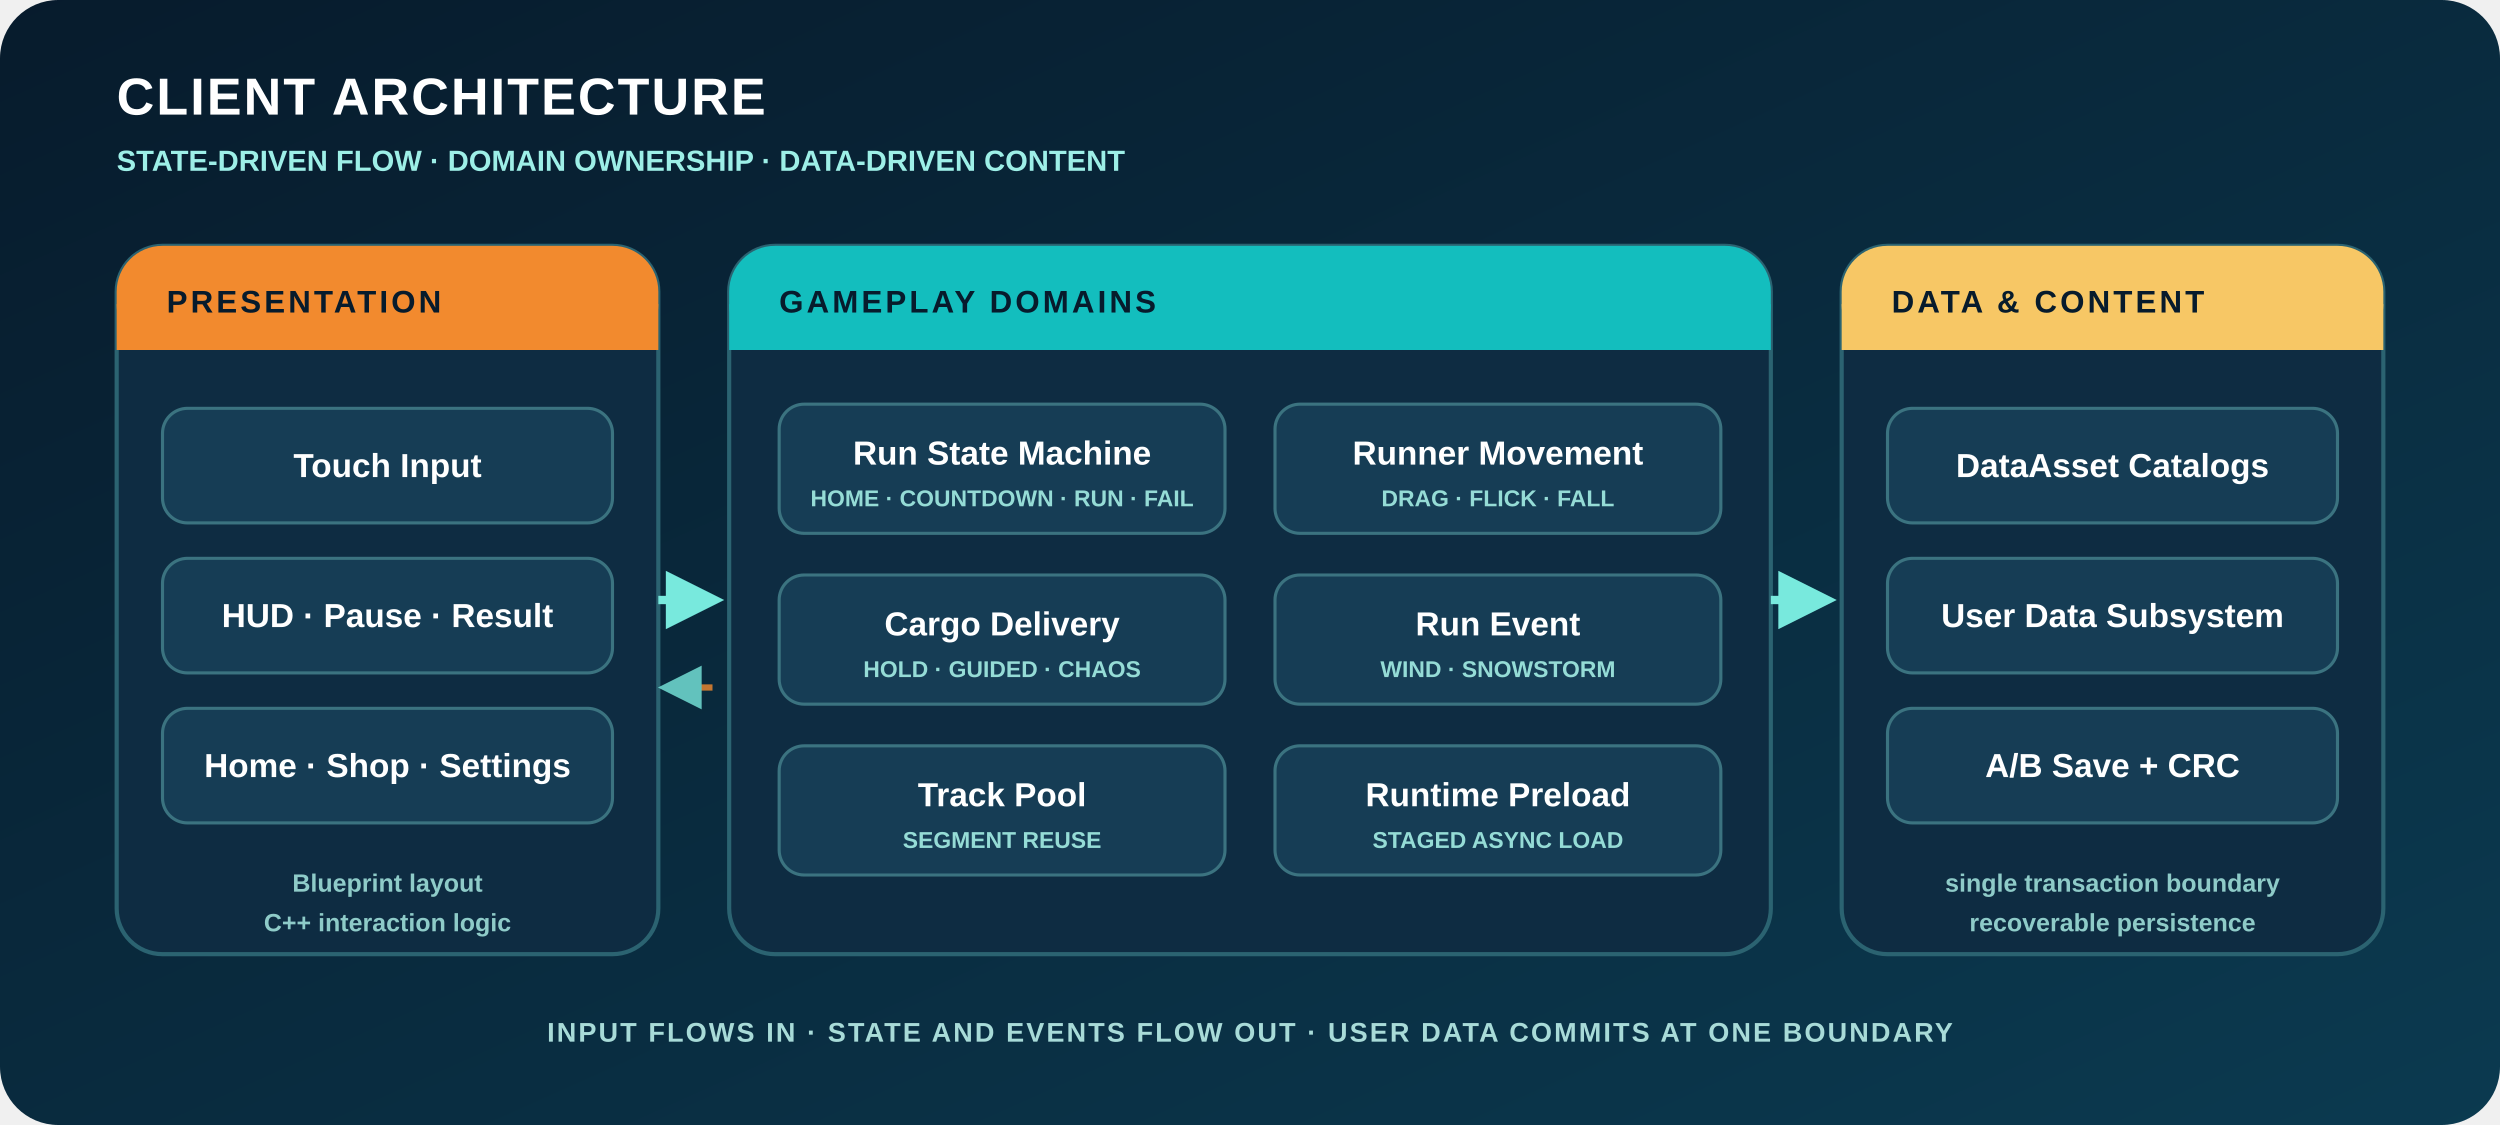
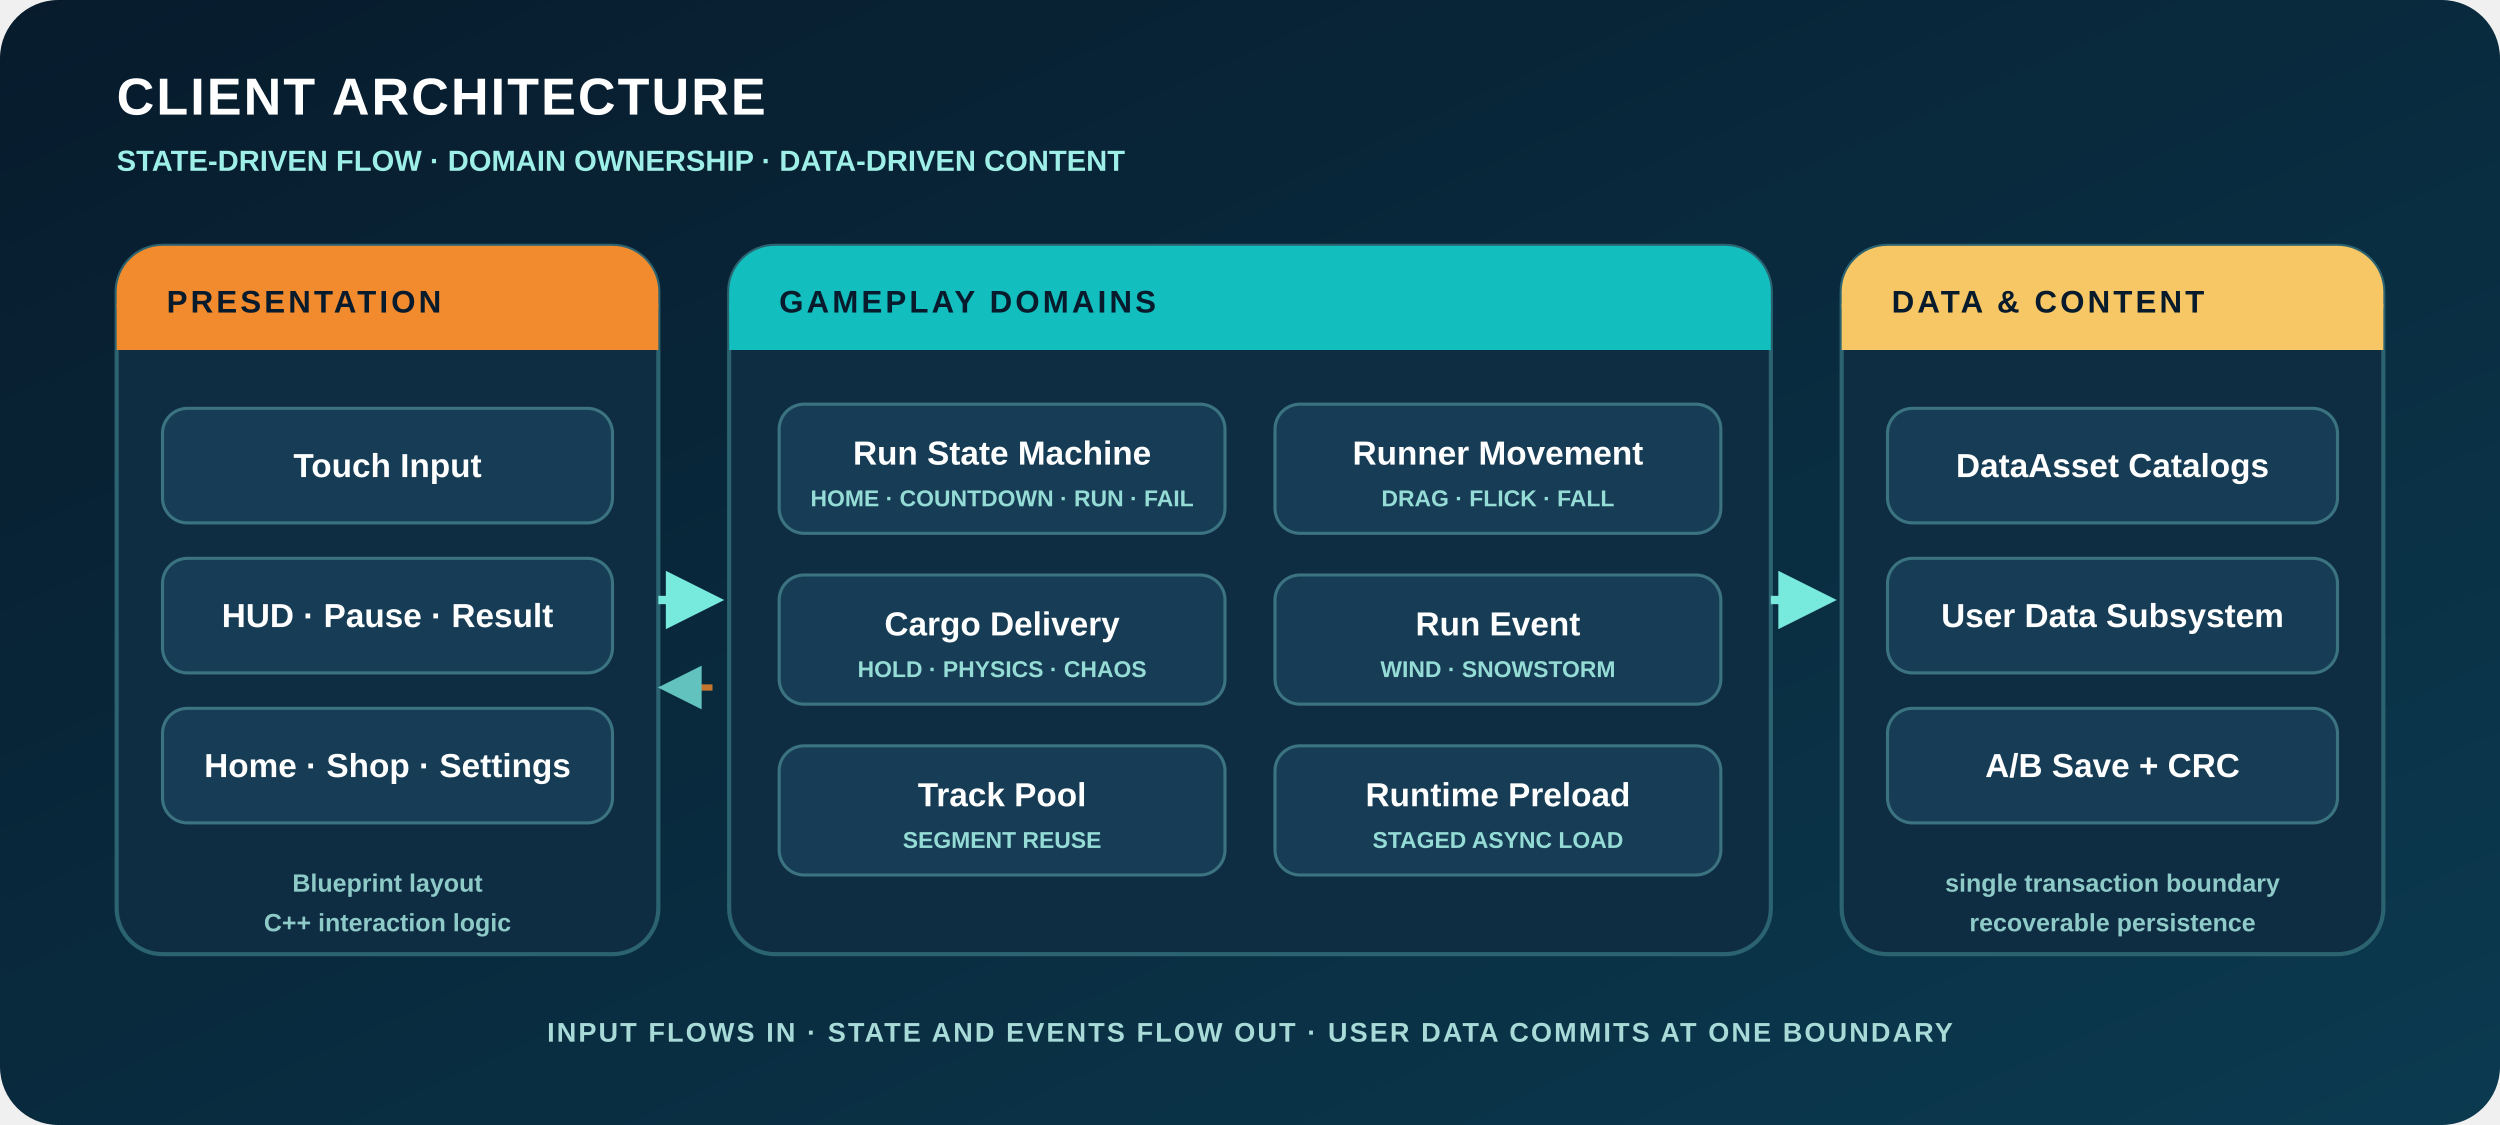
<svg xmlns="http://www.w3.org/2000/svg" width="1200" height="540" viewBox="0 0 1200 540" role="img" aria-labelledby="title desc">
  <defs>
    <linearGradient id="bg" x1="0" y1="0" x2="1" y2="1">
      <stop offset="0" stop-color="#071B2C" />
      <stop offset="1" stop-color="#0B3A50" />
    </linearGradient>
    <marker id="arrow" viewBox="0 0 10 10" refX="8" refY="5" markerWidth="7" markerHeight="7" orient="auto-start-reverse">
      <path d="M0 0 L10 5 L0 10 Z" fill="#78E9DD" />
    </marker>
  </defs>
  <rect width="1200" height="540" rx="28" fill="url(#bg)" />
  <text x="56" y="55" fill="#FFFFFF" font-family="Arial, sans-serif" font-size="25" font-weight="900" letter-spacing="1">CLIENT ARCHITECTURE</text>
  <text x="56" y="82" fill="#9DEFE7" font-family="Arial, sans-serif" font-size="14" font-weight="600">STATE-DRIVEN FLOW · DOMAIN OWNERSHIP · DATA-DRIVEN CONTENT</text>
  <g font-family="Arial, sans-serif">
    <g transform="translate(56 118)">
      <rect width="260" height="340" rx="22" fill="#0E2C42" stroke="#2B6371" stroke-width="2" />
      <rect width="260" height="50" rx="22" fill="#F28A2E" />
      <path d="M0 28 H260 V50 H0 Z" fill="#F28A2E" />
      <text x="24" y="32" fill="#071B2C" font-size="15" font-weight="900" letter-spacing="1.5">PRESENTATION</text>
      <g fill="#163D55" stroke="#3B7380" stroke-width="1.5">
        <rect x="22" y="78" width="216" height="55" rx="12" />
        <rect x="22" y="150" width="216" height="55" rx="12" />
        <rect x="22" y="222" width="216" height="55" rx="12" />
      </g>
      <g fill="#FFFFFF" font-size="16" font-weight="800">
        <text x="130" y="111" text-anchor="middle">Touch Input</text>
        <text x="130" y="183" text-anchor="middle">HUD · Pause · Result</text>
        <text x="130" y="255" text-anchor="middle">Home · Shop · Settings</text>
      </g>
      <text x="130" y="310" text-anchor="middle" fill="#8ECBC8" font-size="12" font-weight="600">Blueprint layout</text>
      <text x="130" y="329" text-anchor="middle" fill="#8ECBC8" font-size="12" font-weight="600">C++ interaction logic</text>
    </g>
    <g transform="translate(350 118)">
      <rect width="500" height="340" rx="22" fill="#0E2C42" stroke="#2B6371" stroke-width="2" />
      <rect width="500" height="50" rx="22" fill="#13BEBE" />
      <path d="M0 28 H500 V50 H0 Z" fill="#13BEBE" />
      <text x="24" y="32" fill="#071B2C" font-size="15" font-weight="900" letter-spacing="1.5">GAMEPLAY DOMAINS</text>
      <g fill="#163D55" stroke="#3B7380" stroke-width="1.5">
        <rect x="24" y="76" width="214" height="62" rx="12" />
        <rect x="262" y="76" width="214" height="62" rx="12" />
        <rect x="24" y="158" width="214" height="62" rx="12" />
        <rect x="262" y="158" width="214" height="62" rx="12" />
        <rect x="24" y="240" width="214" height="62" rx="12" />
        <rect x="262" y="240" width="214" height="62" rx="12" />
      </g>
      <g fill="#FFFFFF" font-size="16" font-weight="800">
        <text x="131" y="105" text-anchor="middle">Run State Machine</text>
        <text x="131" y="125" text-anchor="middle" fill="#95DCD6" font-size="11">HOME · COUNTDOWN · RUN · FAIL</text>
        <text x="369" y="105" text-anchor="middle">Runner Movement</text>
        <text x="369" y="125" text-anchor="middle" fill="#95DCD6" font-size="11">DRAG · FLICK · FALL</text>
        <text x="131" y="187" text-anchor="middle">Cargo Delivery</text>
-         <text x="131" y="207" text-anchor="middle" fill="#95DCD6" font-size="11">HOLD · GUIDED · CHAOS</text>
+         <text x="131" y="207" text-anchor="middle" fill="#95DCD6" font-size="11">HOLD · PHYSICS · CHAOS</text>
        <text x="369" y="187" text-anchor="middle">Run Event</text>
        <text x="369" y="207" text-anchor="middle" fill="#95DCD6" font-size="11">WIND · SNOWSTORM</text>
        <text x="131" y="269" text-anchor="middle">Track Pool</text>
        <text x="131" y="289" text-anchor="middle" fill="#95DCD6" font-size="11">SEGMENT REUSE</text>
        <text x="369" y="269" text-anchor="middle">Runtime Preload</text>
        <text x="369" y="289" text-anchor="middle" fill="#95DCD6" font-size="11">STAGED ASYNC LOAD</text>
      </g>
    </g>
    <g transform="translate(884 118)">
      <rect width="260" height="340" rx="22" fill="#0E2C42" stroke="#2B6371" stroke-width="2" />
      <rect width="260" height="50" rx="22" fill="#F7C765" />
      <path d="M0 28 H260 V50 H0 Z" fill="#F7C765" />
      <text x="24" y="32" fill="#071B2C" font-size="15" font-weight="900" letter-spacing="1.5">DATA &amp; CONTENT</text>
      <g fill="#163D55" stroke="#3B7380" stroke-width="1.5">
        <rect x="22" y="78" width="216" height="55" rx="12" />
        <rect x="22" y="150" width="216" height="55" rx="12" />
        <rect x="22" y="222" width="216" height="55" rx="12" />
      </g>
      <g fill="#FFFFFF" font-size="16" font-weight="800">
        <text x="130" y="111" text-anchor="middle">DataAsset Catalogs</text>
        <text x="130" y="183" text-anchor="middle">User Data Subsystem</text>
        <text x="130" y="255" text-anchor="middle">A/B Save + CRC</text>
      </g>
      <text x="130" y="310" text-anchor="middle" fill="#8ECBC8" font-size="12" font-weight="600">single transaction boundary</text>
      <text x="130" y="329" text-anchor="middle" fill="#8ECBC8" font-size="12" font-weight="600">recoverable persistence</text>
    </g>
  </g>
  <g stroke="#78E9DD" stroke-width="4" fill="none" marker-end="url(#arrow)">
    <path d="M316 288 H342" />
    <path d="M850 288 H876" />
  </g>
  <g stroke="#F28A2E" stroke-width="3" fill="none" marker-end="url(#arrow)" opacity="0.8">
    <path d="M342 330 H320" />
  </g>
  <text x="600" y="500" text-anchor="middle" fill="#A8DBD8" font-family="Arial, sans-serif" font-size="13" font-weight="700" letter-spacing="1">
    INPUT FLOWS IN · STATE AND EVENTS FLOW OUT · USER DATA COMMITS AT ONE BOUNDARY
  </text>
</svg>
